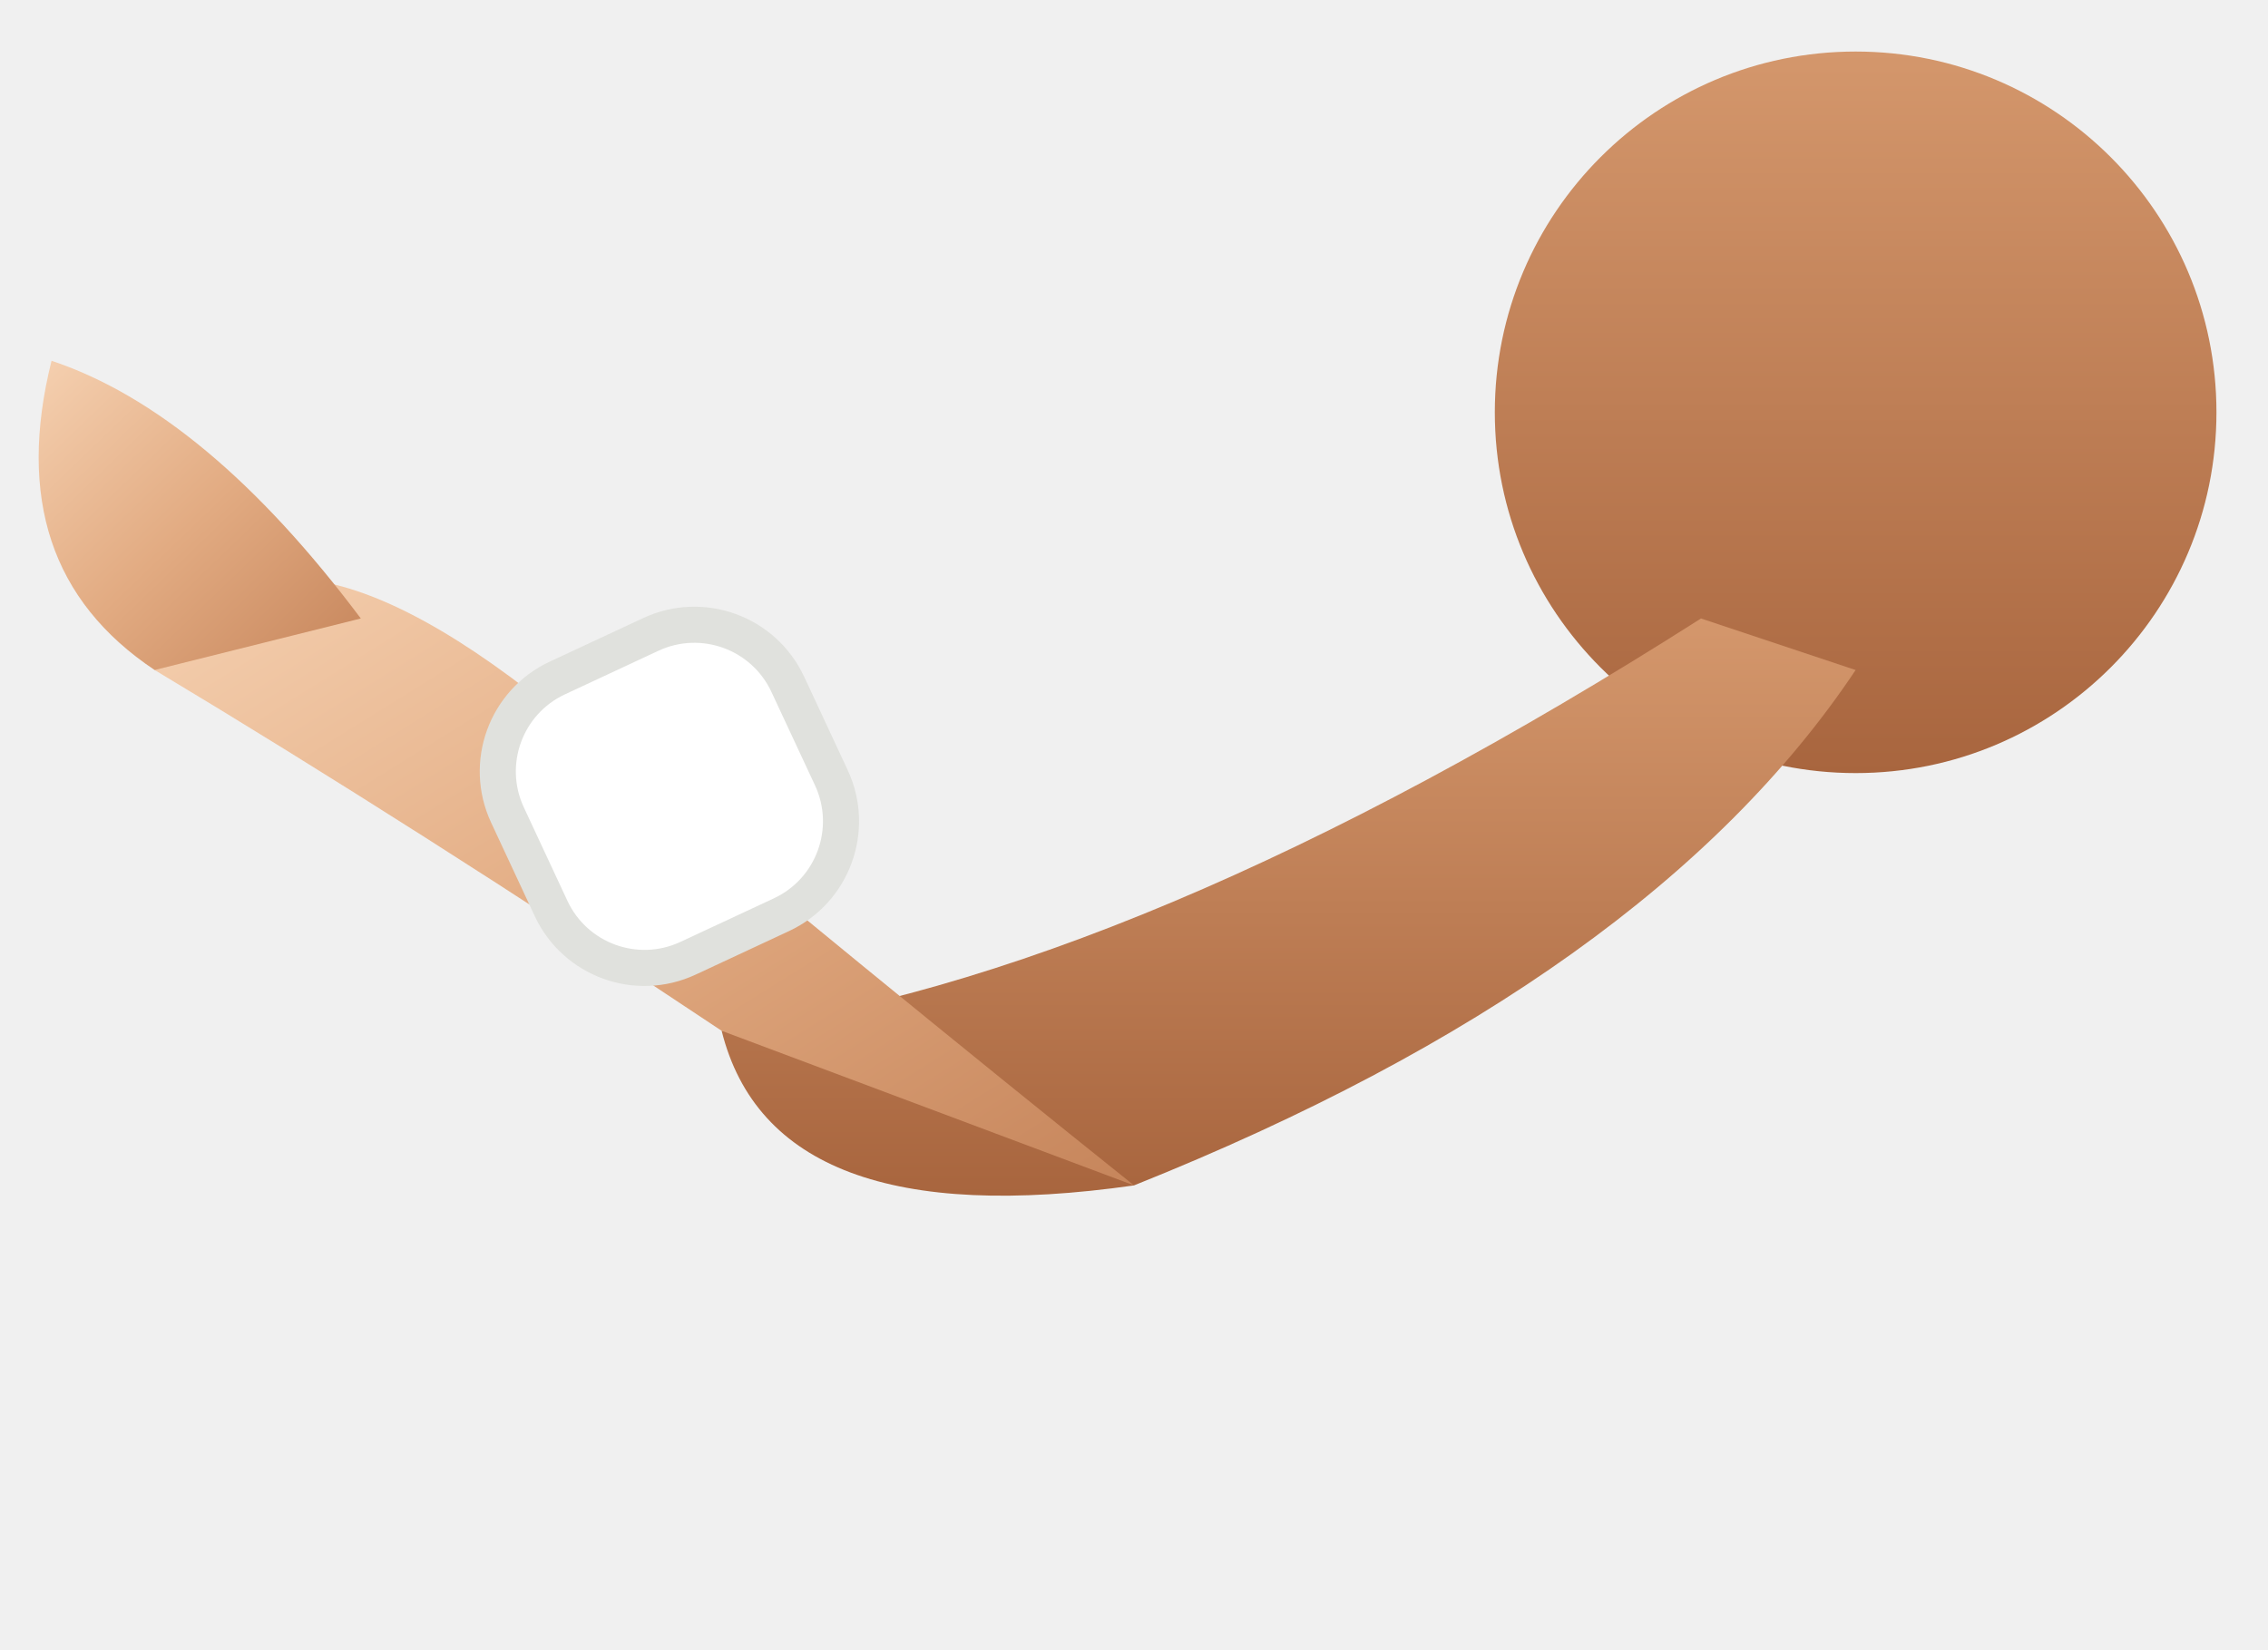
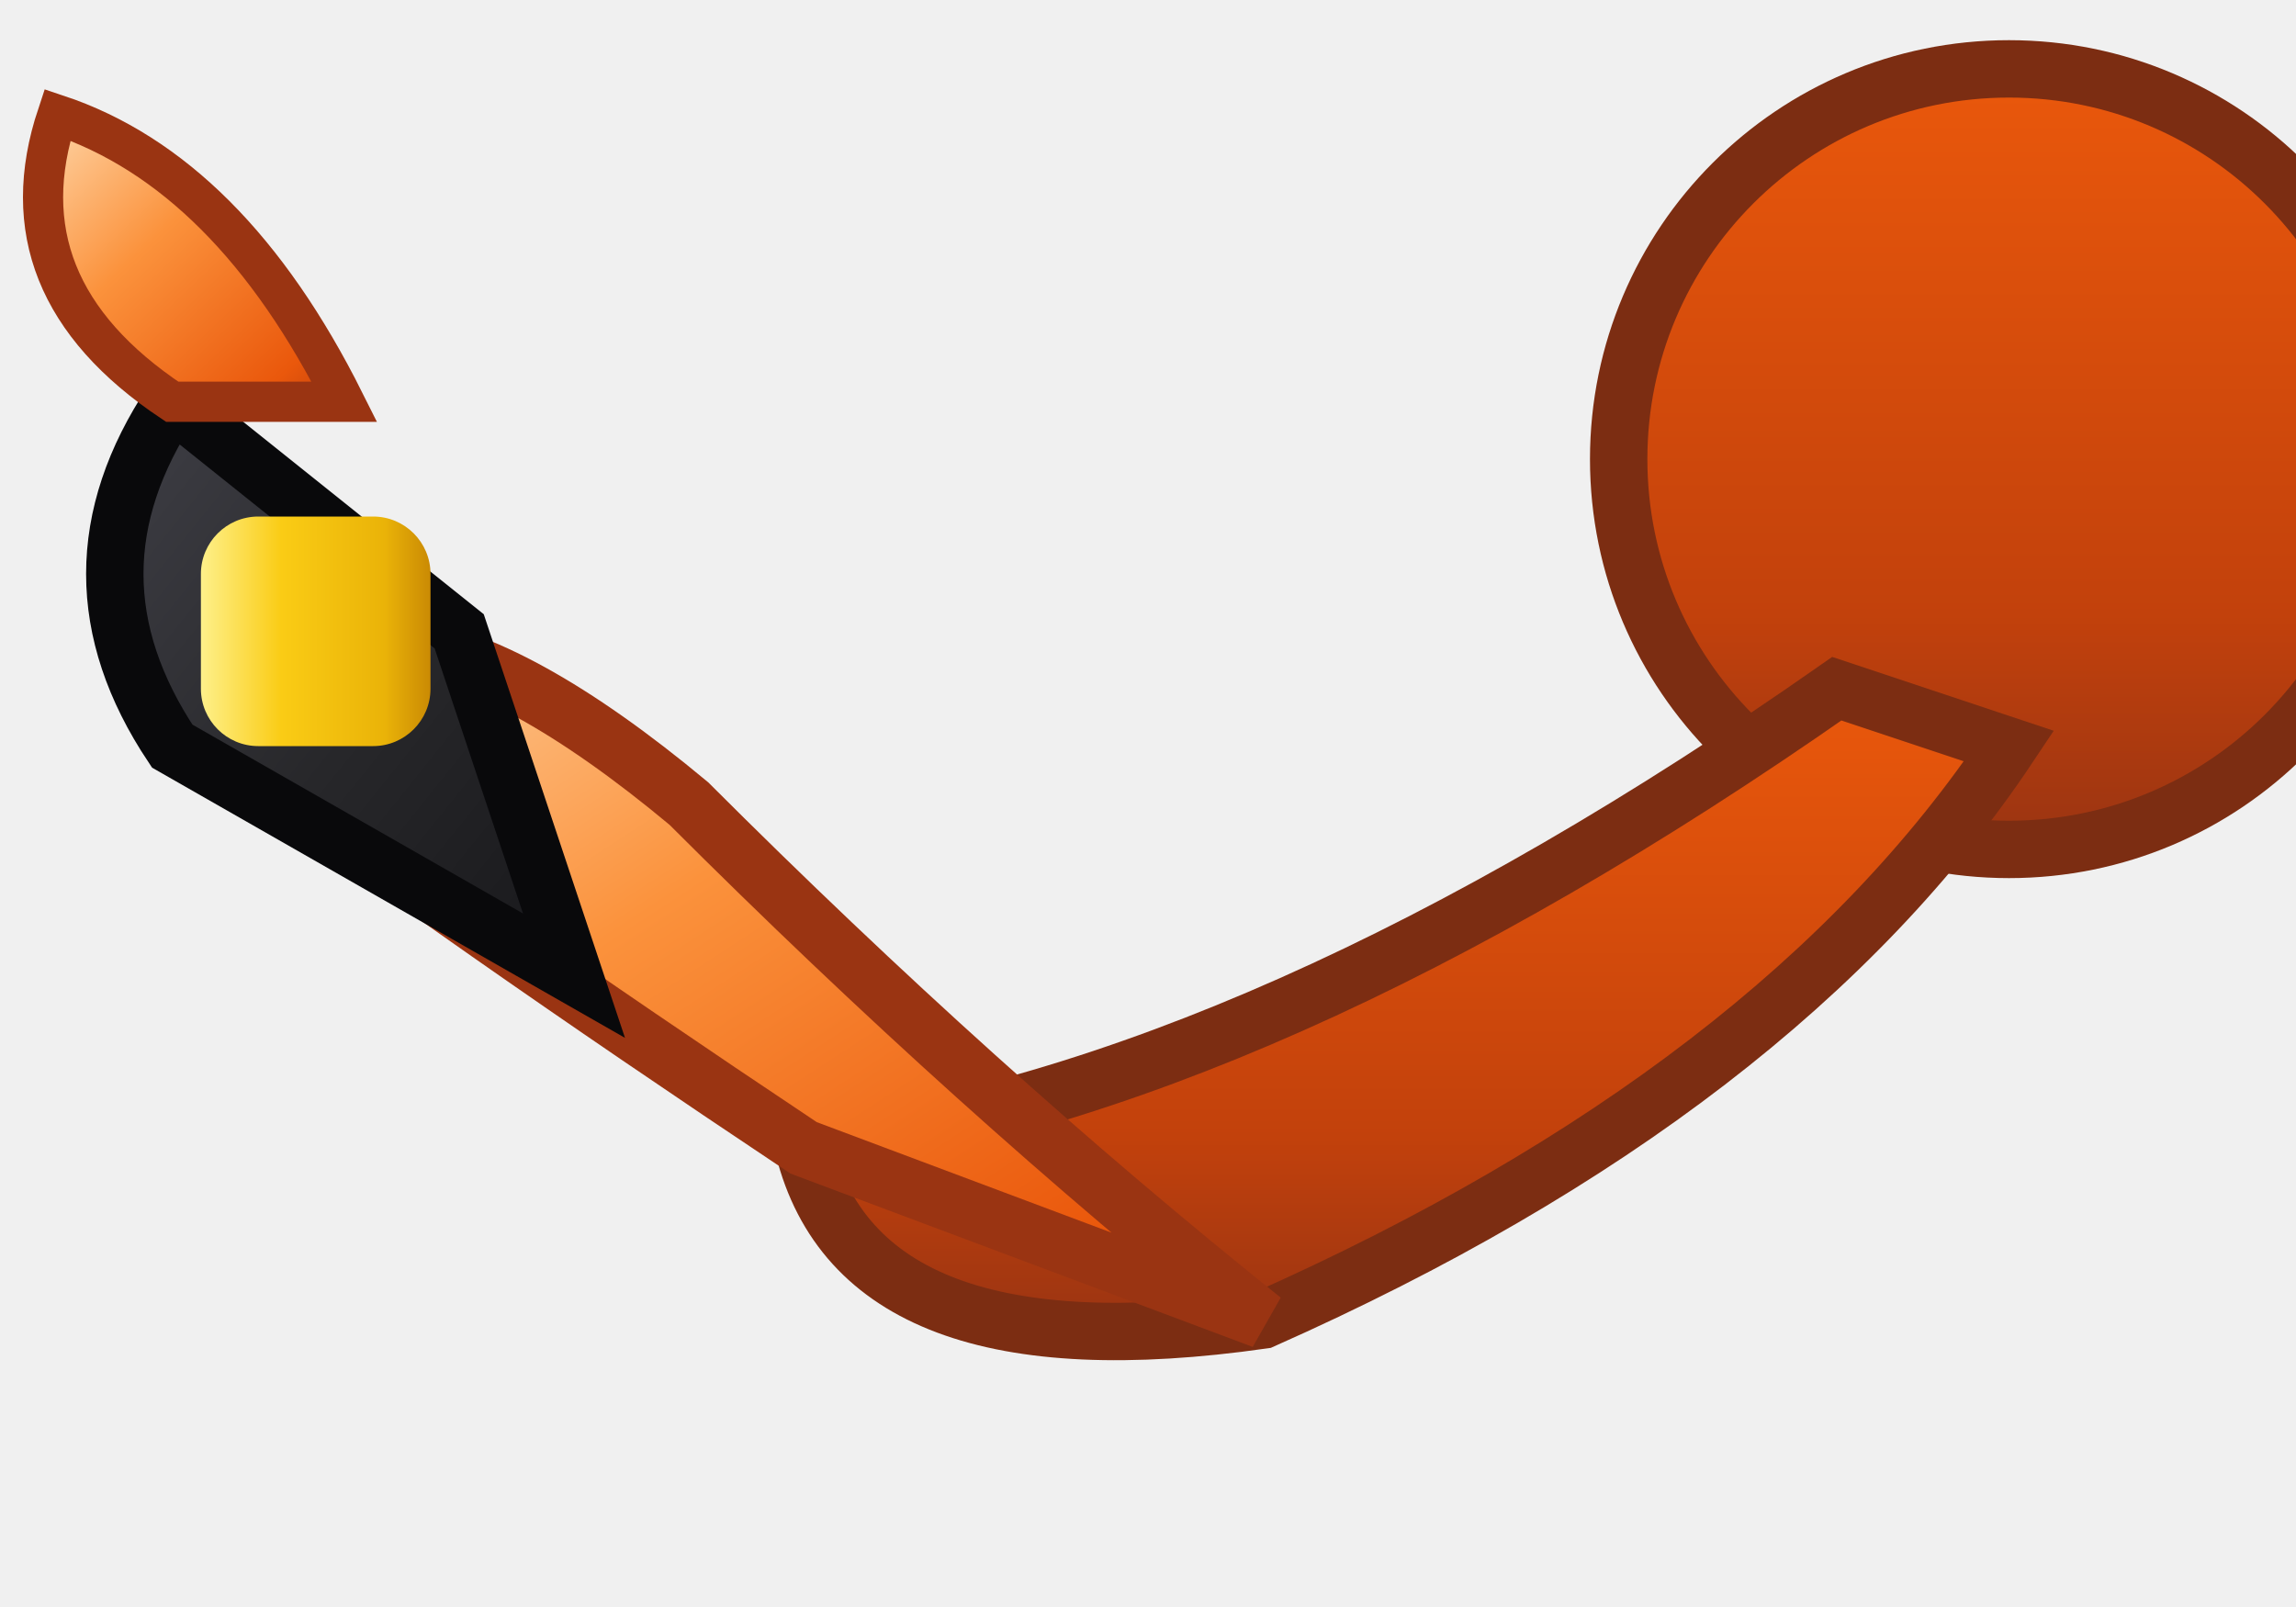
- <svg xmlns="http://www.w3.org/2000/svg" viewBox="0 0 44 32" width="44" height="32">
+ <svg xmlns="http://www.w3.org/2000/svg" viewBox="0 0 40 28" width="40" height="28">
  <defs>
    <linearGradient id="skinBase" x1="0%" y1="0%" x2="100%" y2="100%">
-       <stop offset="0%" stop-color="#f5d0b0" />
-       <stop offset="50%" stop-color="#e2ab82" />
-       <stop offset="100%" stop-color="#c6855b" />
+       <stop offset="0%" stop-color="#fed7aa" />
+       <stop offset="40%" stop-color="#fb923c" />
+       <stop offset="85%" stop-color="#ea580c" />
+       <stop offset="100%" stop-color="#c2410c" />
    </linearGradient>
    <linearGradient id="skinShadow" x1="0%" y1="0%" x2="0%" y2="100%">
-       <stop offset="0%" stop-color="#d4976c" />
-       <stop offset="100%" stop-color="#a8653e" />
+       <stop offset="0%" stop-color="#ea580c" />
+       <stop offset="70%" stop-color="#c2410c" />
+       <stop offset="100%" stop-color="#9a3412" />
    </linearGradient>
-     <linearGradient id="jerseyRed" x1="0%" y1="0%" x2="100%" y2="100%">
-       <stop offset="0%" stop-color="#f94144" />
-       <stop offset="45%" stop-color="#d90429" />
-       <stop offset="100%" stop-color="#900c27" />
+     <linearGradient id="skinHighlight" x1="0%" y1="0%" x2="100%" y2="0%">
+       <stop offset="0%" stop-color="#ffedd5" stop-opacity="0.8" />
+       <stop offset="100%" stop-color="#fed7aa" stop-opacity="0.1" />
+     </linearGradient>
+     <linearGradient id="jerseyBlue" x1="0%" y1="0%" x2="100%" y2="100%">
+       <stop offset="0%" stop-color="#3b82f6" />
+       <stop offset="45%" stop-color="#1d4ed8" />
+       <stop offset="100%" stop-color="#1e3a8a" />
    </linearGradient>
    <linearGradient id="jerseyFold" x1="0%" y1="0%" x2="100%" y2="0%">
-       <stop offset="0%" stop-color="#900c27" stop-opacity="0.6" />
-       <stop offset="50%" stop-color="#d90429" stop-opacity="0" />
-       <stop offset="100%" stop-color="#ff758f" stop-opacity="0.3" />
+       <stop offset="0%" stop-color="#1e3a8a" stop-opacity="0.7" />
+       <stop offset="50%" stop-color="#1d4ed8" stop-opacity="0" />
+       <stop offset="100%" stop-color="#60a5fa" stop-opacity="0.4" />
    </linearGradient>
-     <linearGradient id="shortsDark" x1="0%" y1="0%" x2="100%" y2="100%">
-       <stop offset="0%" stop-color="#2b2d42" />
-       <stop offset="60%" stop-color="#1b1c29" />
-       <stop offset="100%" stop-color="#0e0f17" />
+     <linearGradient id="goldTrim" x1="0%" y1="0%" x2="100%" y2="0%">
+       <stop offset="0%" stop-color="#fef08a" />
+       <stop offset="35%" stop-color="#facc15" />
+       <stop offset="80%" stop-color="#eab308" />
+       <stop offset="100%" stop-color="#ca8a04" />
+     </linearGradient>
+     <linearGradient id="hairDark" x1="0%" y1="100%" x2="0%" y2="0%">
+       <stop offset="0%" stop-color="#1c1917" />
+       <stop offset="60%" stop-color="#292524" />
+       <stop offset="100%" stop-color="#44403c" />
+     </linearGradient>
+     <linearGradient id="sweatbandWhite" x1="0%" y1="0%" x2="0%" y2="100%">
+       <stop offset="0%" stop-color="#ffffff" />
+       <stop offset="65%" stop-color="#f1f5f9" />
+       <stop offset="100%" stop-color="#cbd5e1" />
+     </linearGradient>
+     <linearGradient id="sweatDrop" x1="0%" y1="0%" x2="100%" y2="100%">
+       <stop offset="0%" stop-color="#ffffff" stop-opacity="0.95" />
+       <stop offset="50%" stop-color="#bae6fd" stop-opacity="0.85" />
+       <stop offset="100%" stop-color="#38bdf8" stop-opacity="0.7" />
+     </linearGradient>
+     <linearGradient id="gearBlack" x1="0%" y1="0%" x2="100%" y2="100%">
+       <stop offset="0%" stop-color="#3f3f46" />
+       <stop offset="55%" stop-color="#27272a" />
+       <stop offset="100%" stop-color="#18181b" />
    </linearGradient>
    <linearGradient id="sneakerUpper" x1="0%" y1="0%" x2="100%" y2="100%">
-       <stop offset="0%" stop-color="#ffb703" />
-       <stop offset="50%" stop-color="#fb8500" />
-       <stop offset="100%" stop-color="#d90429" />
+       <stop offset="0%" stop-color="#475569" />
+       <stop offset="50%" stop-color="#334155" />
+       <stop offset="100%" stop-color="#1e293b" />
    </linearGradient>
    <linearGradient id="soleWhite" x1="0%" y1="0%" x2="0%" y2="100%">
      <stop offset="0%" stop-color="#ffffff" />
-       <stop offset="70%" stop-color="#edf2f4" />
-       <stop offset="100%" stop-color="#8d99ae" />
-     </linearGradient>
-     <linearGradient id="compressionSleeve" x1="0%" y1="0%" x2="100%" y2="0%">
-       <stop offset="0%" stop-color="#1a1c23" />
-       <stop offset="50%" stop-color="#323644" />
-       <stop offset="100%" stop-color="#14151b" />
-     </linearGradient>
-     <linearGradient id="goldTrim" x1="0%" y1="0%" x2="100%" y2="0%">
-       <stop offset="0%" stop-color="#ffd166" />
-       <stop offset="100%" stop-color="#f77f00" />
-     </linearGradient>
-     <linearGradient id="hairFade" x1="0%" y1="100%" x2="0%" y2="0%">
-       <stop offset="0%" stop-color="#1b1a20" />
-       <stop offset="70%" stop-color="#100f14" />
-       <stop offset="100%" stop-color="#2a2734" />
+       <stop offset="70%" stop-color="#e2e8f0" />
+       <stop offset="100%" stop-color="#94a3b8" />
    </linearGradient>
  </defs>
-   <circle cx="36" cy="8" r="7" fill="url(#skinShadow)" />
-   <path d="M 33 12 Q 22 19 14 20 Q 15 24 22 23 Q 32 19 36 13 Z" fill="url(#skinShadow)" />
-   <path d="M 14 20 Q 8 16 3 13 Q 5 9 11 14 Q 17 19 22 23 Z" fill="url(#skinBase)" />
-   <rect x="9" y="14" width="6" height="6" rx="2" fill="#ffffff" stroke="#e0e1dd" stroke-width="0.7" transform="rotate(-25 9 14)" />
-   <path d="M 3 13 Q 0 11 1 7 Q 4 8 7 12 Z" fill="url(#skinBase)" />
+   <circle cx="35" cy="8" r="6.8" fill="url(#skinShadow)" stroke="#7c2d12" stroke-width="1" />
+   <path d="M 32 12 Q 22 19 14 20 Q 15 24 22 23 Q 31 19 35 13 Z" fill="url(#skinShadow)" stroke="#7c2d12" stroke-width="1" />
+   <path d="M 14 20 Q 8 16 4 13 Q 6 9 12 14 Q 17 19 22 23 Z" fill="url(#skinBase)" stroke="#9a3412" stroke-width="1" />
+   <path d="M 10 17 L 3 13 Q 1 10 3 7 L 8 11 Z" fill="url(#gearBlack)" stroke="#09090b" stroke-width="1" />
+   <rect x="3.5" y="9" width="4" height="4" rx="1" fill="url(#goldTrim)" />
+   <path d="M 3 7 Q 0 5 1 2 Q 4 3 6 7 Z" fill="url(#skinBase)" stroke="#9a3412" stroke-width="0.7" />
</svg>
